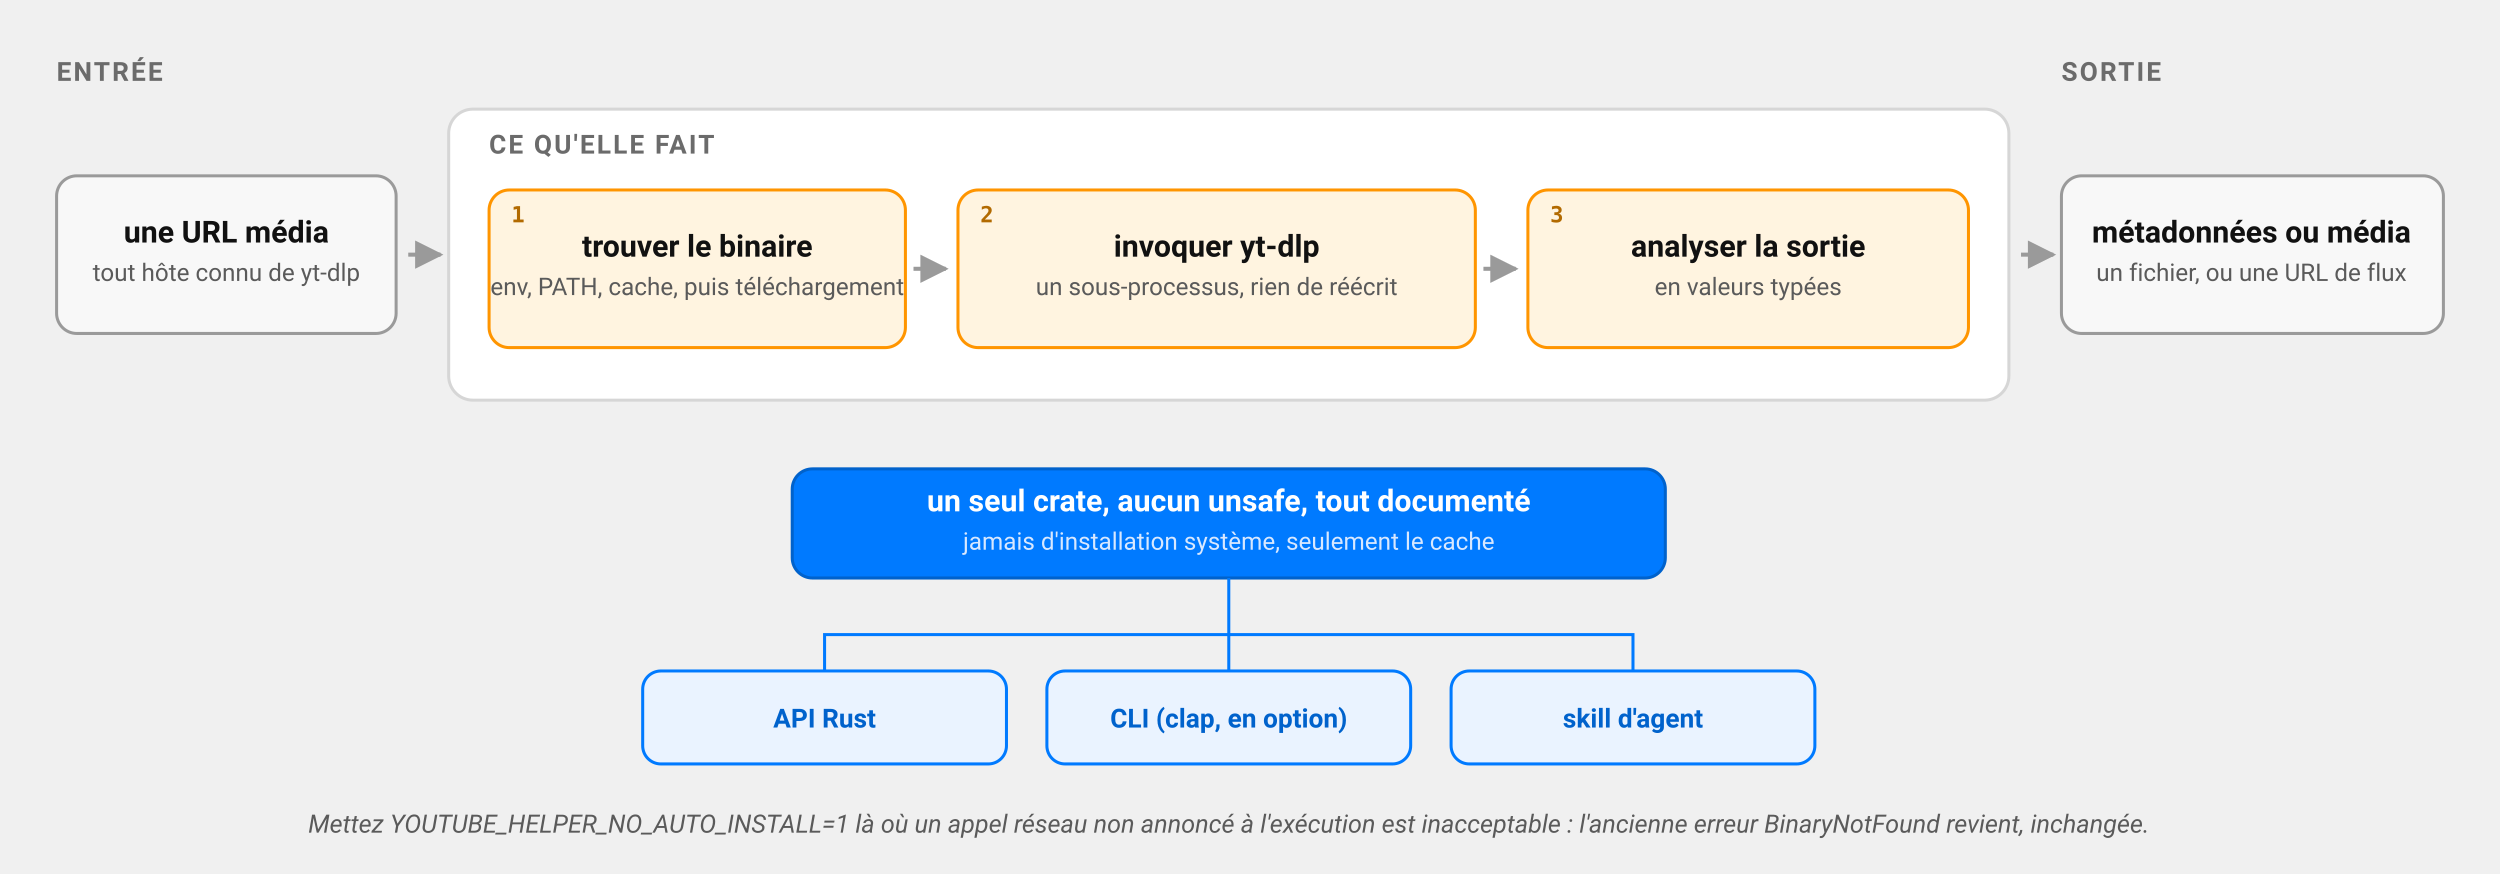
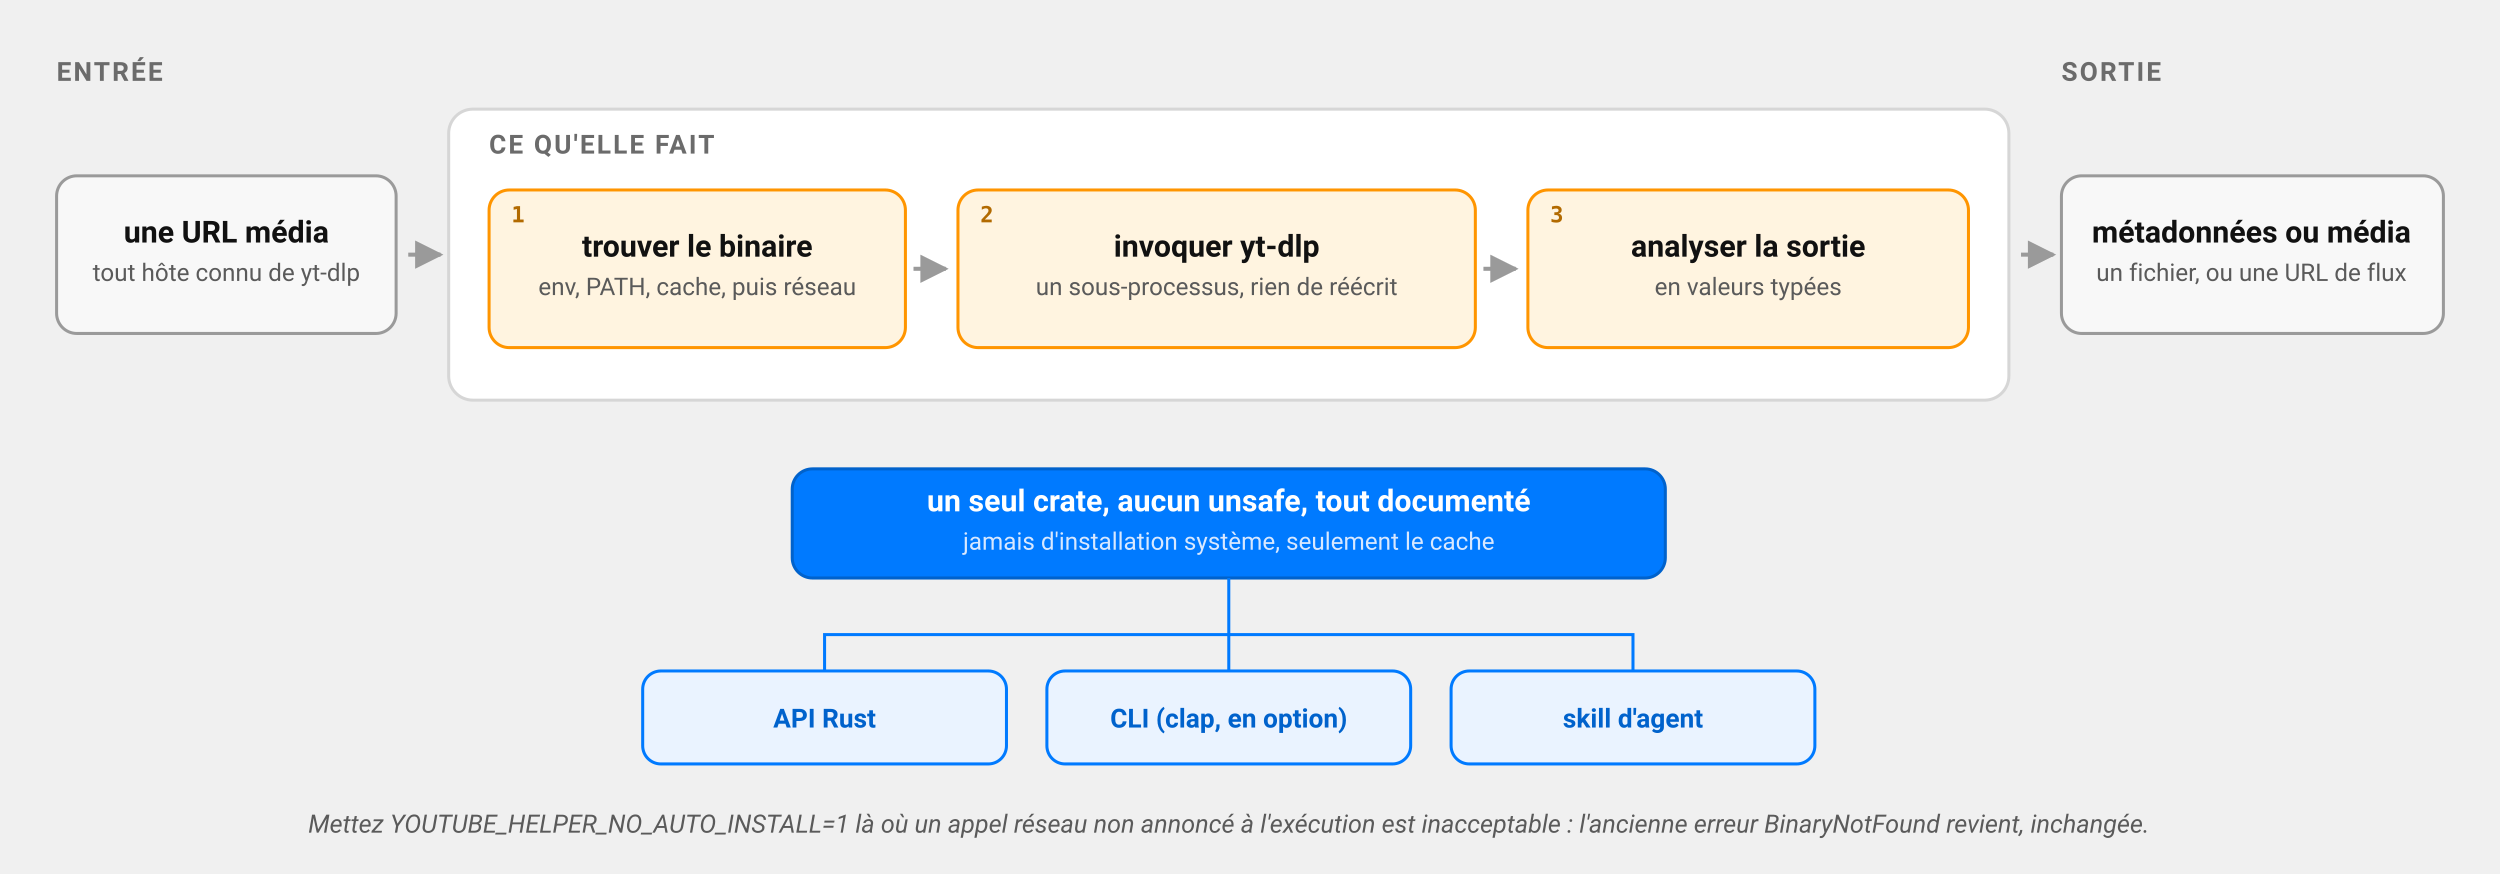
<svg xmlns="http://www.w3.org/2000/svg" viewBox="0 0 1237 432" width="1237" height="432" role="img" aria-labelledby="yhrf-title yhrf-desc" font-family="Roboto, 'Helvetica Neue', Arial, sans-serif">
  <style>
    .panel      { fill: #ffffff; stroke: #d6d6d6; stroke-width: 1.5; }
    .panel-label{ fill: #6b6b6b; font-size: 13px; font-weight: 600; letter-spacing: .08em; }
    .io         { fill: #F8F8F8; stroke: #9a9a9a; stroke-width: 1.5; }
    .stage      { fill: #FFF4E0; stroke: #FF9500; stroke-width: 1.5; }
    .core       { fill: #007AFF; stroke: #0062CC; stroke-width: 1.5; }
    .surface    { fill: #EAF3FF; stroke: #007AFF; stroke-width: 1.5; }
    .n-title    { font-size: 15px; font-weight: 600; fill: #111111; }
    .n-sub      { font-size: 12px; fill: #5a5a5a; }
    .on-dark    { fill: #ffffff; font-size: 15px; font-weight: 600; }
    .on-dark-sub{ fill: #d8e8ff; font-size: 12px; }
    .flow       { fill: none; stroke: #9a9a9a; stroke-width: 2; }
    .tie        { fill: none; stroke: #007AFF; stroke-width: 1.5; }
    .caption    { font-size: 12.5px; fill: #5a5a5a; font-style: italic; }
    .step       { font-size: 11px; font-weight: 700; fill: #B26A00;
                  font-family: 'Roboto Mono', ui-monospace, monospace; }
    .surf-label { font-size: 13px; font-weight: 600; fill: #0062CC; }

    @media (prefers-color-scheme: dark) {
      .panel      { fill: #1b1b1d; stroke: #3a3a3d; }
      .panel-label{ fill: #a0a0a6; }
      .io         { fill: #2a2a2e; stroke: #6f6f76; }
      .stage      { fill: #3a2d12; stroke: #FF9500; }
      .surface    { fill: #10243d; stroke: #4da2ff; }
      .n-title    { fill: #f2f2f4; }
      .n-sub      { fill: #b4b4ba; }
      .flow       { stroke: #7a7a82; }
      .tie        { stroke: #4da2ff; }
      .caption    { fill: #a0a0a6; }
      .step       { fill: #FFCC00; }
      .surf-label { fill: #4da2ff; }
    }
  </style>
  <defs>
    <marker id="yhrf-arrow" viewBox="0 0 10 10" refX="9" refY="5" markerWidth="7" markerHeight="7" orient="auto-start-reverse">
      <path d="M0 0 L10 5 L0 10 z" fill="#9a9a9a" />
    </marker>
  </defs>
  <text class="panel-label" x="28" y="40">ENTRÉE</text>
  <rect class="io" x="28" y="87" width="168" height="78" rx="10" />
  <text class="n-title" x="112" y="120" text-anchor="middle">une URL média</text>
  <text class="n-sub" x="112" y="139" text-anchor="middle">tout hôte connu de yt-dlp</text>
  <path class="flow" d="M202 126 H218" marker-end="url(#yhrf-arrow)" />
  <rect class="panel" x="222" y="54" width="772" height="144" rx="12" />
  <text class="panel-label" x="242" y="76">CE QU'ELLE FAIT</text>
  <rect class="stage" x="242" y="94" width="206" height="78" rx="10" />
  <text class="n-title" x="345" y="127" text-anchor="middle">trouver le binaire</text>
-   <text class="n-sub" x="345" y="146" text-anchor="middle">env, PATH, cache, puis téléchargement</text>
+   <text class="n-sub" x="345" y="146" text-anchor="middle">env, PATH, cache, puis réseau</text>
  <text class="step" x="253" y="110">1</text>
  <path class="flow" d="M452 133 H468" marker-end="url(#yhrf-arrow)" />
  <rect class="stage" x="474" y="94" width="256" height="78" rx="10" />
  <text class="n-title" x="602" y="127" text-anchor="middle">invoquer yt-dlp</text>
  <text class="n-sub" x="602" y="146" text-anchor="middle">un sous-processus, rien de réécrit</text>
  <text class="step" x="485" y="110">2</text>
  <path class="flow" d="M734 133 H750" marker-end="url(#yhrf-arrow)" />
  <rect class="stage" x="756" y="94" width="218" height="78" rx="10" />
  <text class="n-title" x="865" y="127" text-anchor="middle">analyser la sortie</text>
  <text class="n-sub" x="865" y="146" text-anchor="middle">en valeurs typées</text>
  <text class="step" x="767" y="110">3</text>
  <path class="flow" d="M1000 126 H1016" marker-end="url(#yhrf-arrow)" />
  <text class="panel-label" x="1020" y="40">SORTIE</text>
  <rect class="io" x="1020" y="87" width="189" height="78" rx="10" />
  <text class="n-title" x="1114" y="120" text-anchor="middle">métadonnées ou média</text>
  <text class="n-sub" x="1114" y="139" text-anchor="middle">un fichier, ou une URL de flux</text>
  <rect class="core" x="392" y="232" width="432" height="54" rx="10" />
  <text class="on-dark" x="608" y="253" text-anchor="middle">un seul crate, aucun unsafe, tout documenté</text>
  <text class="on-dark-sub" x="608" y="272" text-anchor="middle">jamais d'installation système, seulement le cache</text>
  <path class="tie" d="M608 286 V314 H408 V332" />
  <path class="tie" d="M608 314 H808 V332" />
  <path class="tie" d="M608 314 V332" />
  <rect class="surface" x="318" y="332" width="180" height="46" rx="9" />
  <text class="surf-label" x="408" y="360" text-anchor="middle">API Rust</text>
  <rect class="surface" x="518" y="332" width="180" height="46" rx="9" />
  <text class="surf-label" x="608" y="360" text-anchor="middle">CLI (clap, en option)</text>
  <rect class="surface" x="718" y="332" width="180" height="46" rx="9" />
  <text class="surf-label" x="808" y="360" text-anchor="middle">skill d'agent</text>
  <text class="caption" x="608" y="412" text-anchor="middle">Mettez YOUTUBE_HELPER_NO_AUTO_INSTALL=1 là où un appel réseau non annoncé à l'exécution est inacceptable : l'ancienne erreur BinaryNotFound revient, inchangée.</text>
</svg>
